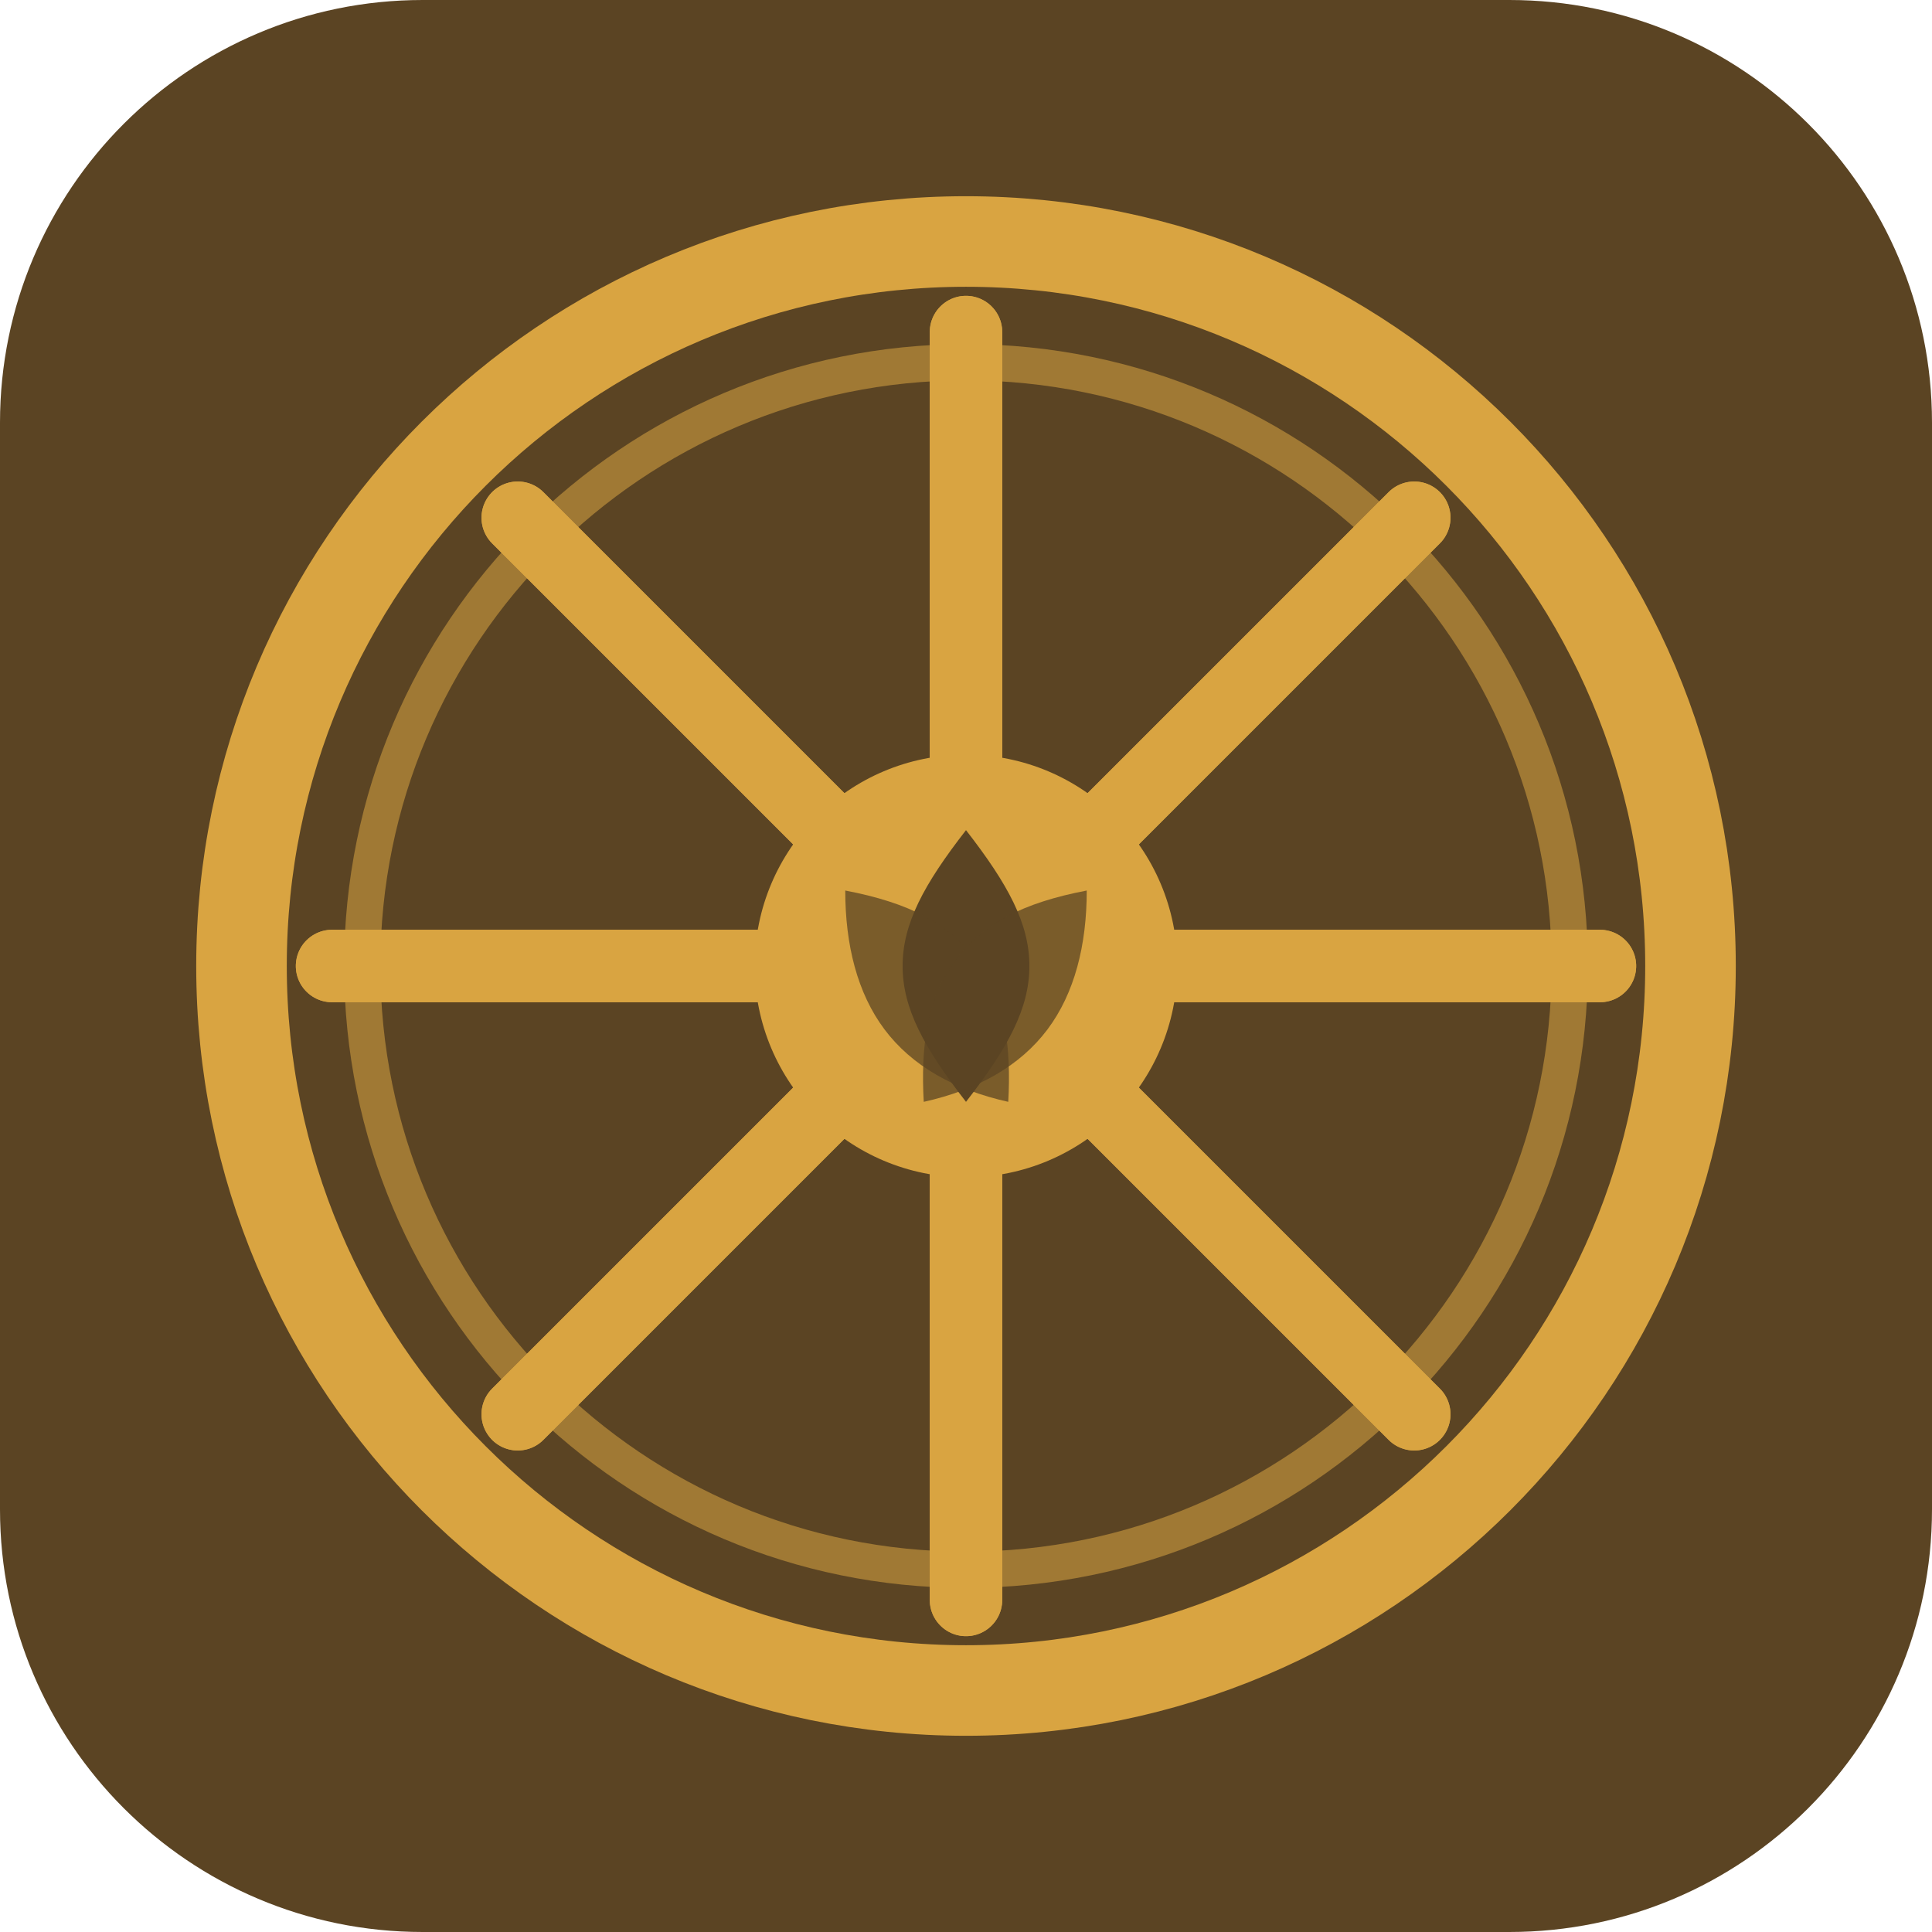
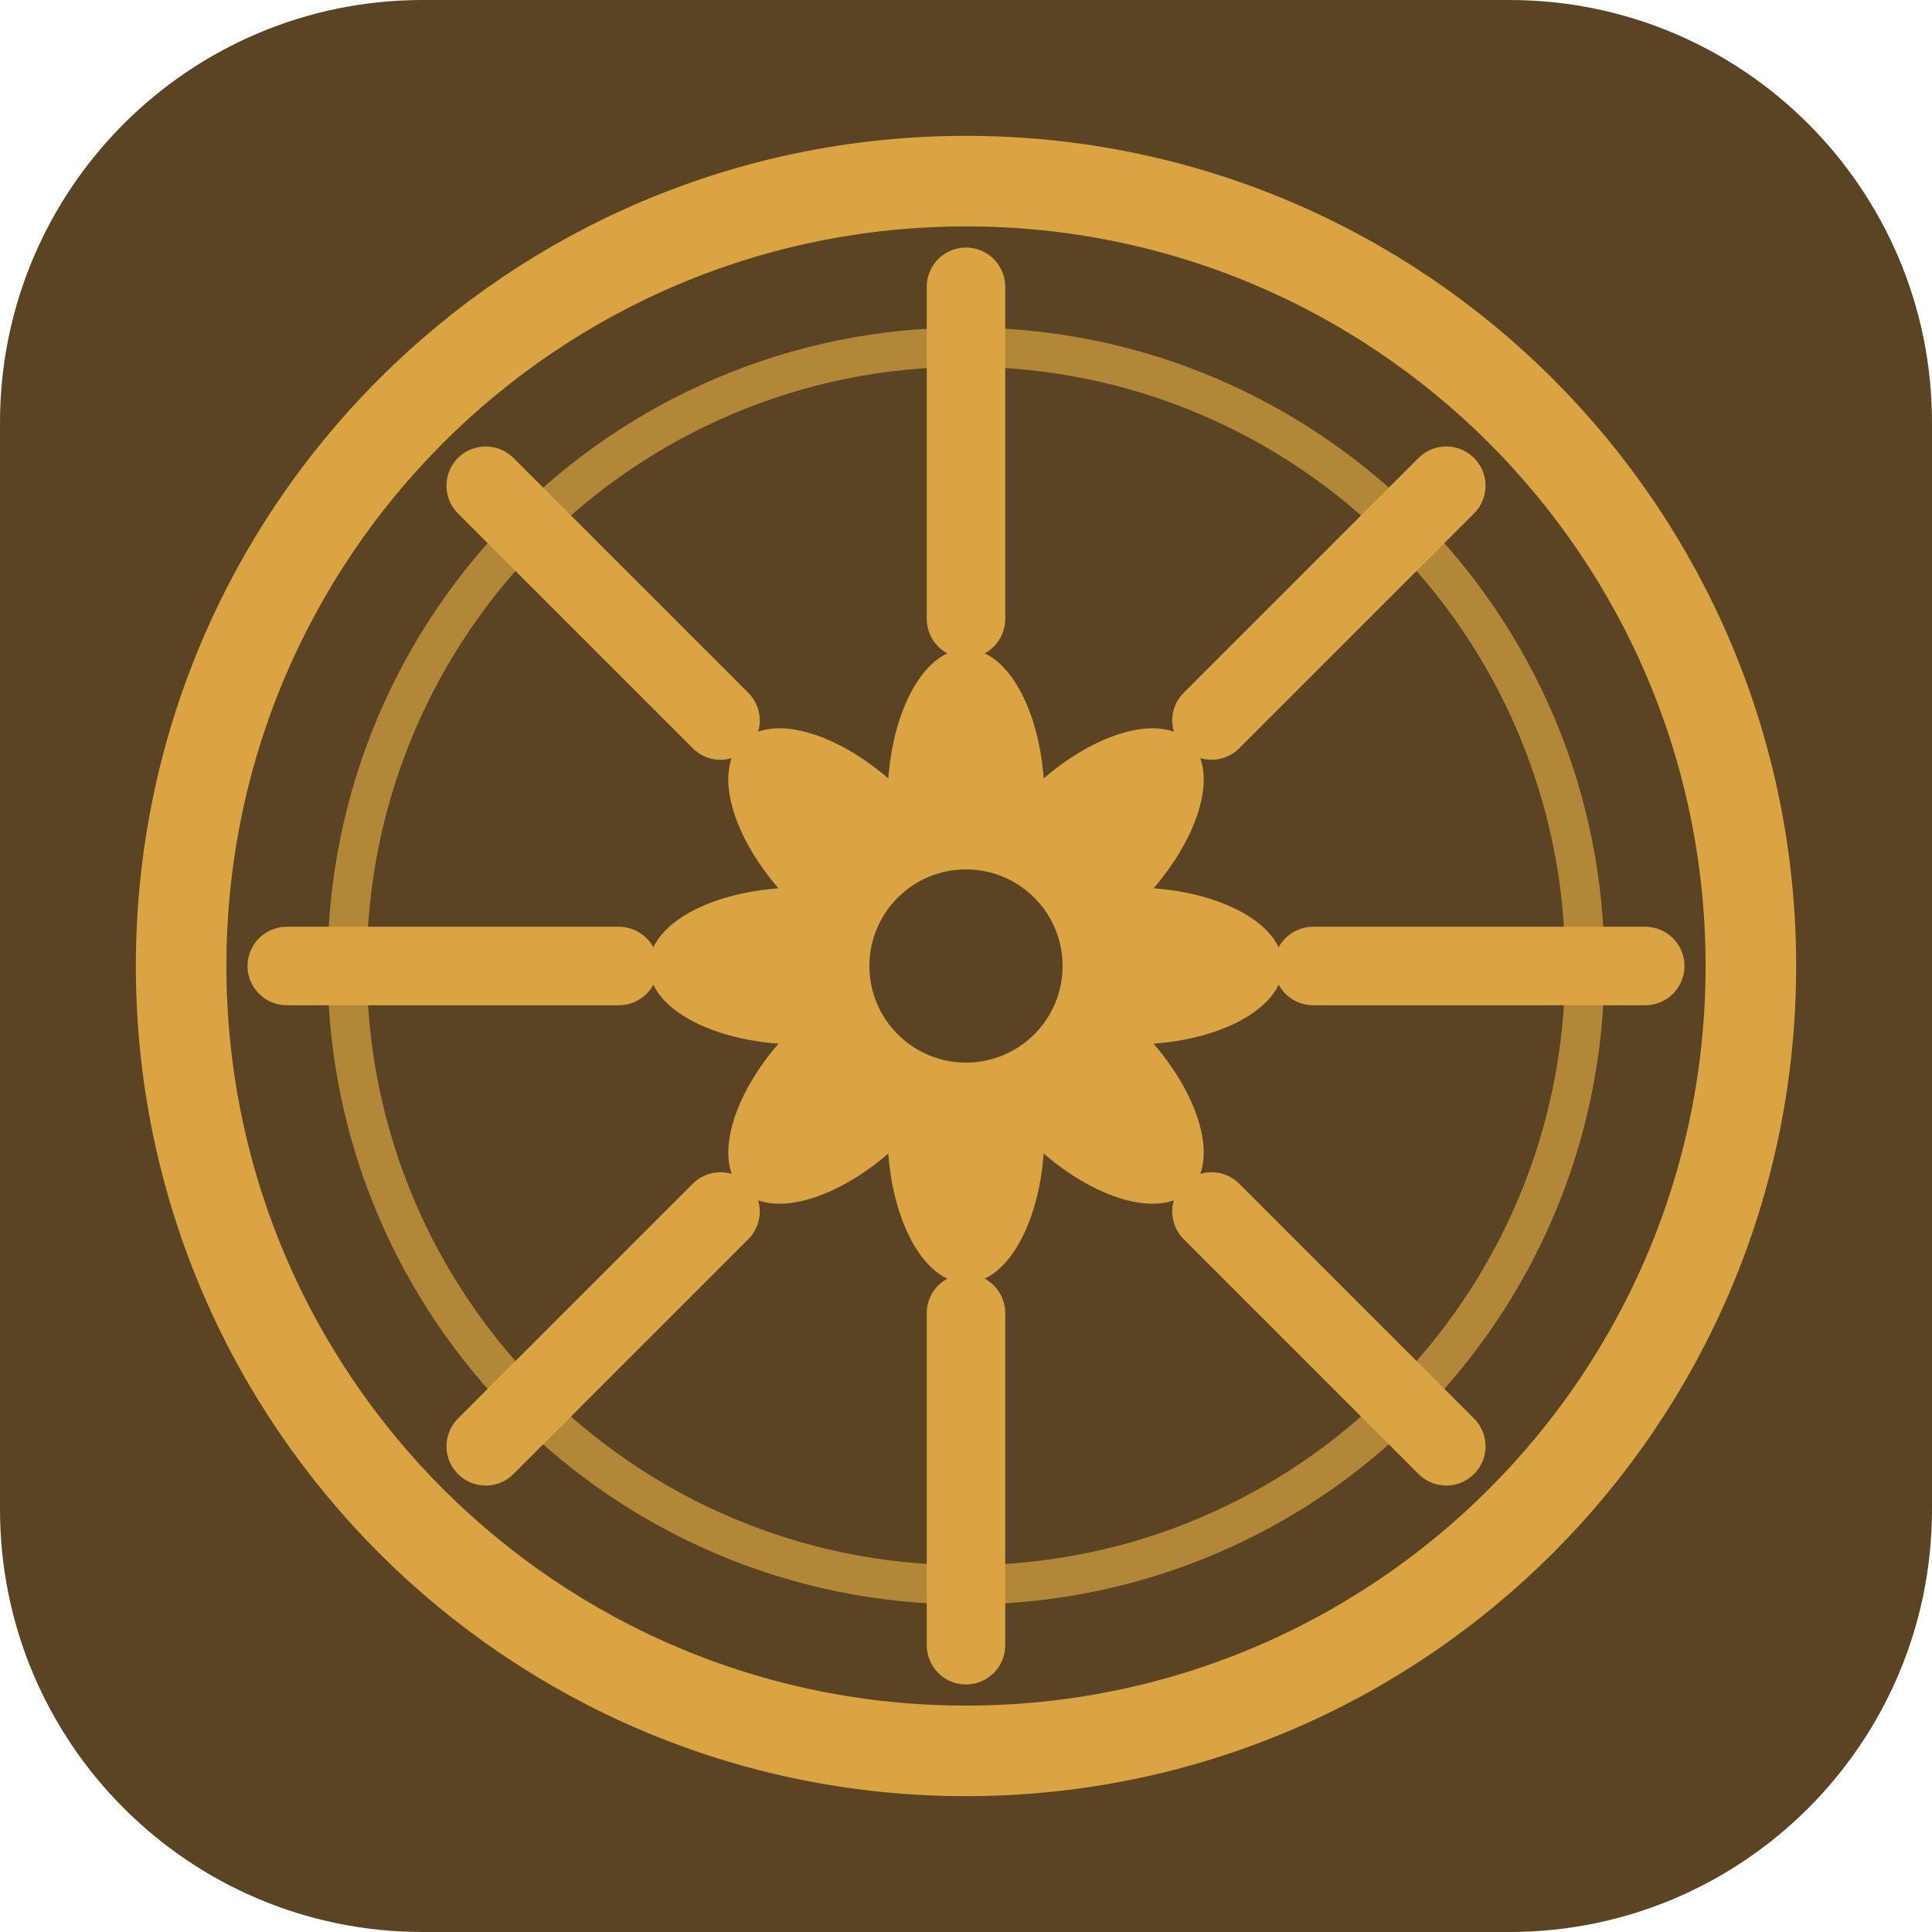
<svg xmlns="http://www.w3.org/2000/svg" viewBox="0 0 64 64">
  <rect width="64" height="64" rx="14" fill="#5b4423" />
-   <circle cx="32" cy="32" r="24" fill="none" stroke="#d9a441" stroke-width="3" />
-   <circle cx="32" cy="32" r="20" fill="none" stroke="#d9a441" stroke-width="1.2" opacity="0.55" />
-   <g stroke="#d9a441" stroke-width="2.4" stroke-linecap="round">
-     <line x1="32" y1="11" x2="32" y2="53" />
-     <line x1="32" y1="11" x2="32" y2="53" transform="rotate(45 32 32)" />
-     <line x1="32" y1="11" x2="32" y2="53" transform="rotate(90 32 32)" />
-     <line x1="32" y1="11" x2="32" y2="53" transform="rotate(135 32 32)" />
-     <line x1="32" y1="11" x2="32" y2="53" transform="rotate(180 32 32)" />
-     <line x1="32" y1="11" x2="32" y2="53" transform="rotate(225 32 32)" />
-     <line x1="32" y1="11" x2="32" y2="53" transform="rotate(270 32 32)" />
-     <line x1="32" y1="11" x2="32" y2="53" transform="rotate(315 32 32)" />
+   <circle cx="32" cy="32" r="26" fill="none" stroke="#d9a441" stroke-width="3" />
+   <circle cx="32" cy="32" r="20.5" fill="none" stroke="#d9a441" stroke-width="1.3" opacity="0.7" />
+   <g stroke="#d9a441" stroke-width="2.6" stroke-linecap="round">
+     <line x1="32" y1="9.5" x2="32" y2="20.5" />
+     <line x1="32" y1="43.5" x2="32" y2="54.5" />
+     <line x1="32" y1="9.5" x2="32" y2="20.5" transform="rotate(45 32 32)" />
+     <line x1="32" y1="43.5" x2="32" y2="54.5" transform="rotate(45 32 32)" />
+     <line x1="32" y1="9.5" x2="32" y2="20.5" transform="rotate(90 32 32)" />
+     <line x1="32" y1="43.5" x2="32" y2="54.5" transform="rotate(90 32 32)" />
+     <line x1="32" y1="9.5" x2="32" y2="20.5" transform="rotate(135 32 32)" />
+     <line x1="32" y1="43.5" x2="32" y2="54.5" transform="rotate(135 32 32)" />
  </g>
-   <circle cx="32" cy="32" r="7" fill="#d9a441" />
-   <path d="M32 27.5c1.4 1.8 2.1 3.1 2.1 4.5s-.7 2.7-2.1 4.5c-1.4-1.8-2.1-3.1-2.1-4.5s.7-2.7 2.1-4.5Z" fill="#5b4423" />
-   <path d="M28 29.5c2.1.4 3.5 1.1 4.4 2.4.9 1.2 1.1 2.8 1 4.6-1.8-.4-3.2-1.2-4.1-2.4-.9-1.2-1.3-2.8-1.3-4.6Z" fill="#5b4423" opacity="0.75" />
-   <path d="M36 29.5c-2.1.4-3.5 1.1-4.4 2.4-.9 1.2-1.1 2.8-1 4.6 1.8-.4 3.2-1.2 4.1-2.4.9-1.2 1.3-2.8 1.3-4.6Z" fill="#5b4423" opacity="0.75" />
+   <g fill="#d9a441">
+     <ellipse cx="32" cy="26.5" rx="2.6" ry="5" transform="rotate(0 32 32)" />
+     <ellipse cx="32" cy="26.5" rx="2.6" ry="5" transform="rotate(45 32 32)" />
+     <ellipse cx="32" cy="26.5" rx="2.6" ry="5" transform="rotate(90 32 32)" />
+     <ellipse cx="32" cy="26.5" rx="2.6" ry="5" transform="rotate(135 32 32)" />
+     <ellipse cx="32" cy="26.5" rx="2.6" ry="5" transform="rotate(180 32 32)" />
+     <ellipse cx="32" cy="26.5" rx="2.6" ry="5" transform="rotate(225 32 32)" />
+     <ellipse cx="32" cy="26.5" rx="2.6" ry="5" transform="rotate(270 32 32)" />
+     <ellipse cx="32" cy="26.5" rx="2.6" ry="5" transform="rotate(315 32 32)" />
+   </g>
+   <circle cx="32" cy="32" r="3.2" fill="#5b4423" />
</svg>
